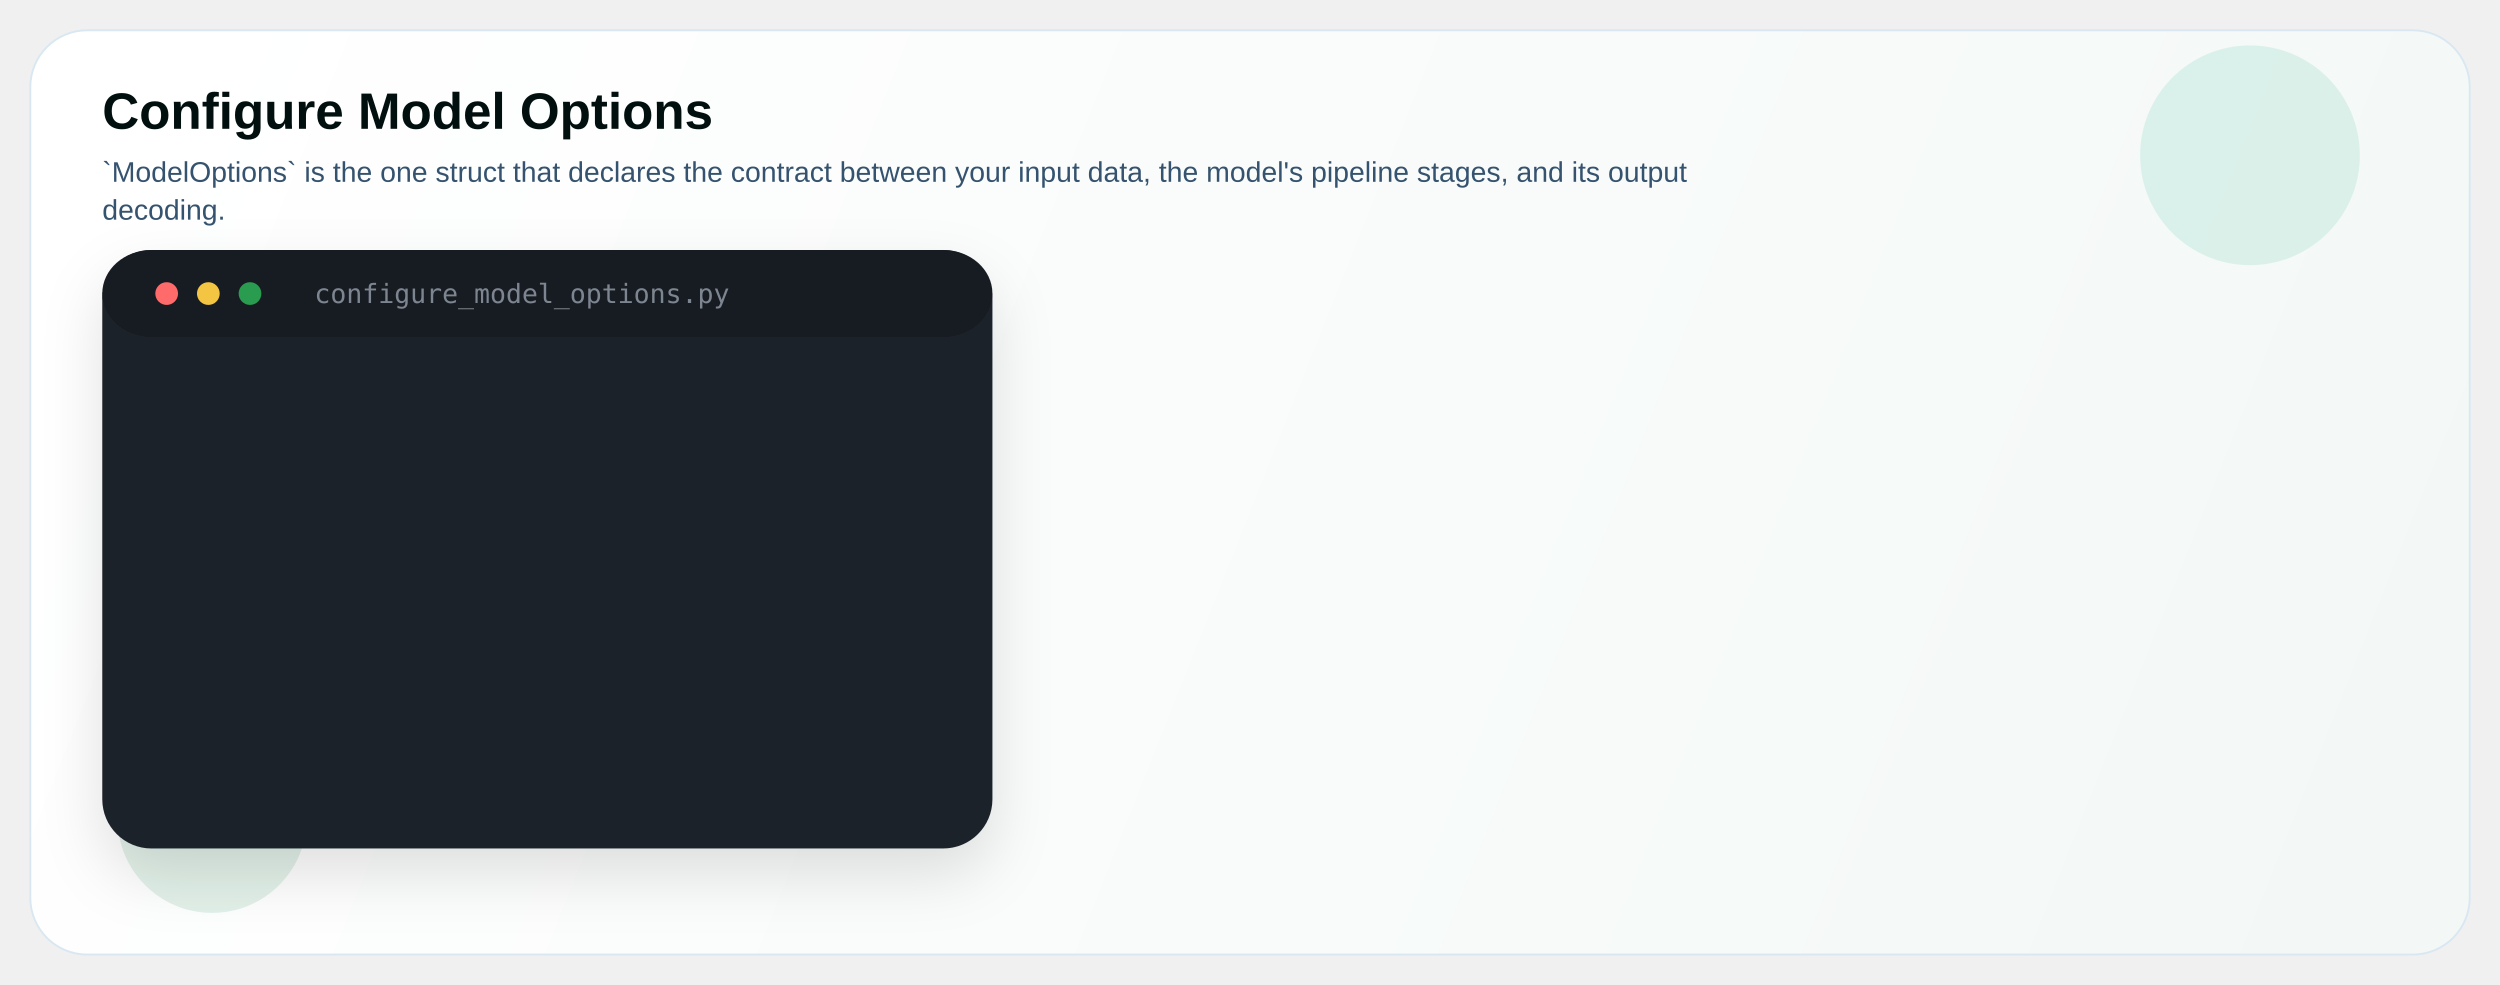
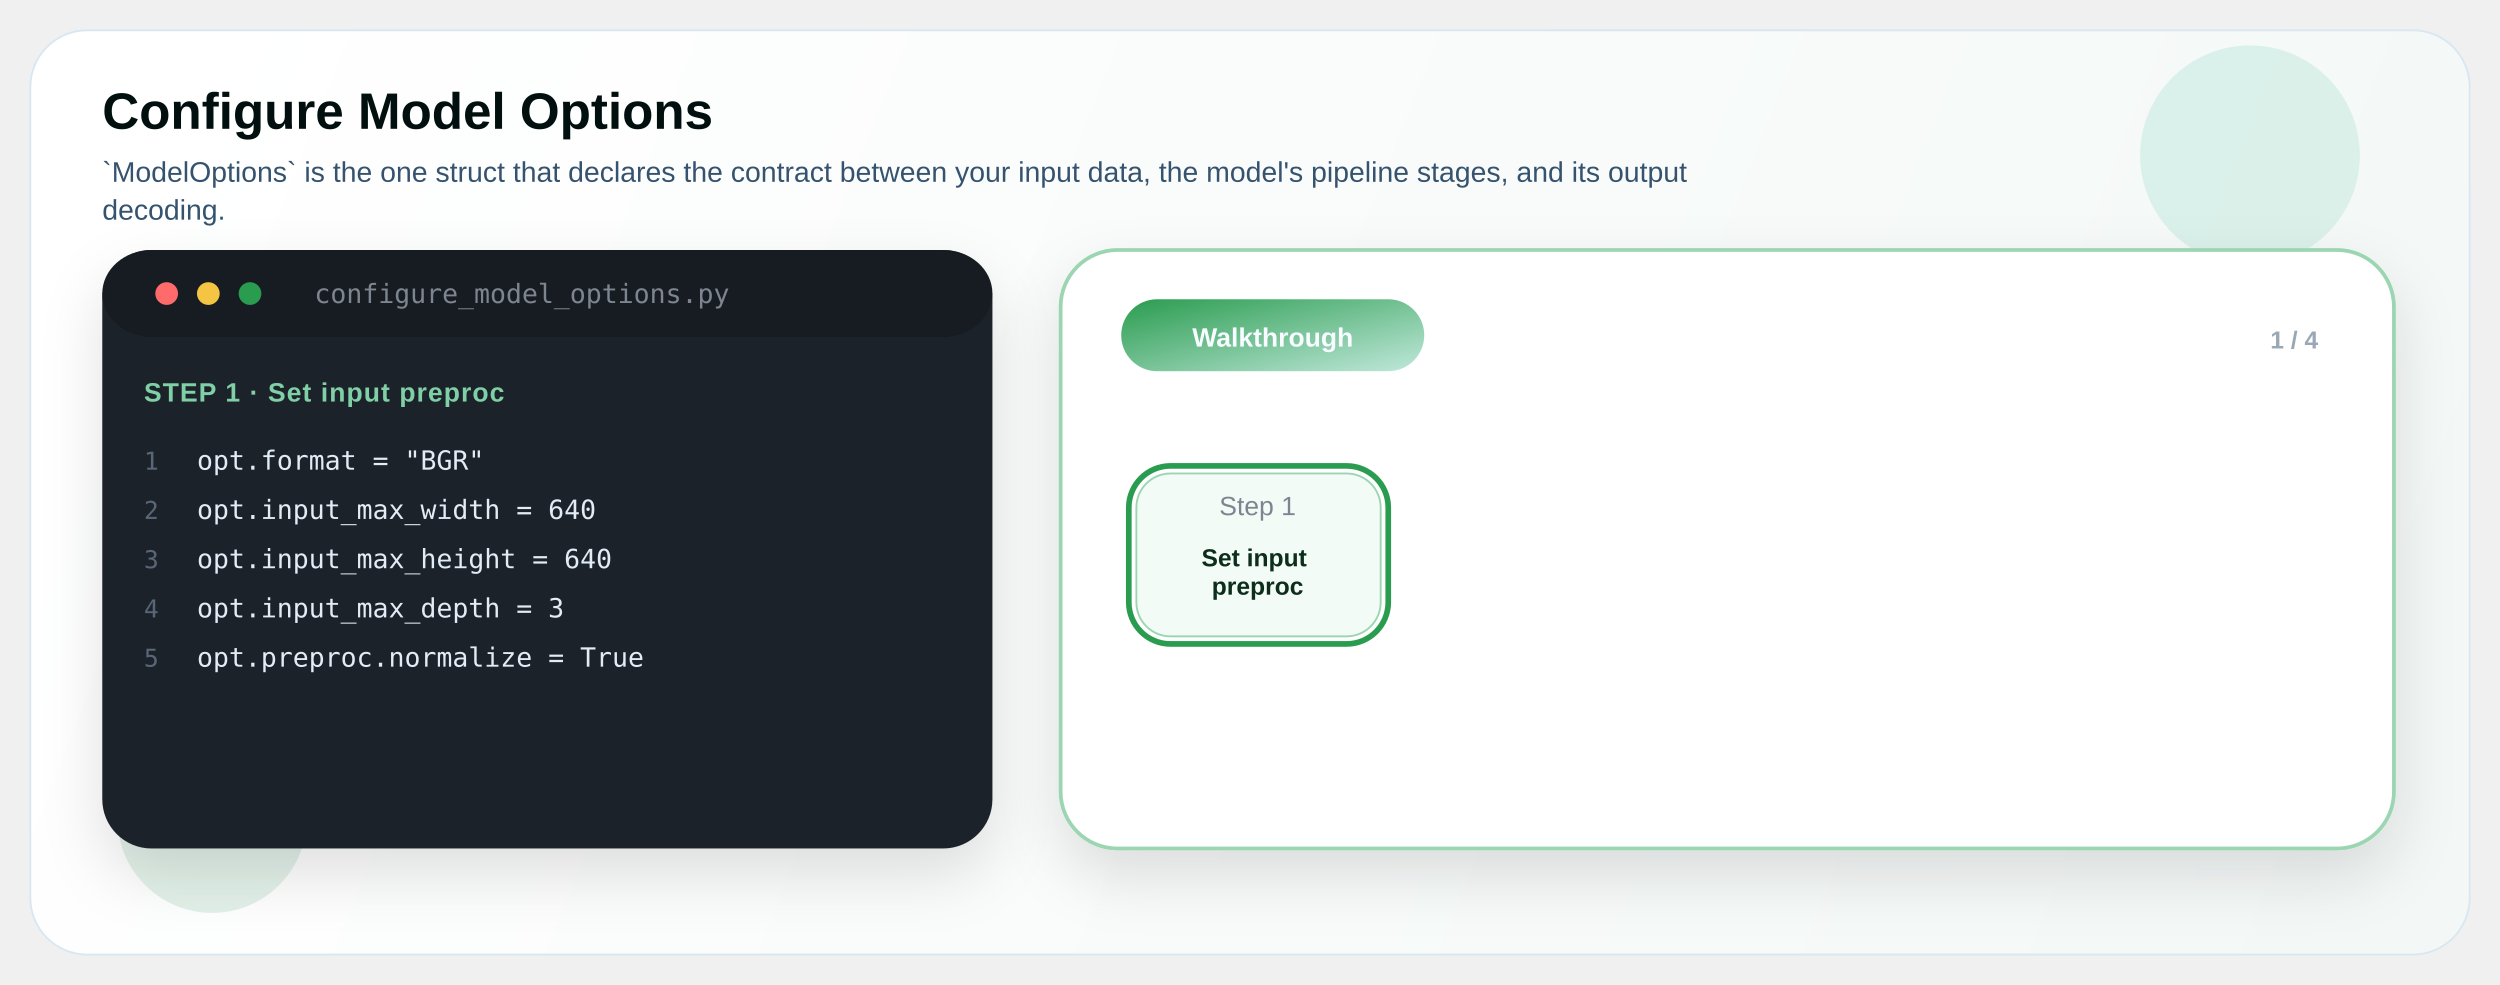
<svg xmlns="http://www.w3.org/2000/svg" viewBox="0 0 1320 520" role="img" aria-labelledby="ftl ftd">
  <defs>
    <linearGradient id="fbg" x1="80" y1="40" x2="1240" y2="500" gradientUnits="userSpaceOnUse">
      <stop offset="0" stop-color="#FFFFFF" />
      <stop offset="1" stop-color="#F3F8F6" />
    </linearGradient>
    <linearGradient id="fgreen" x1="0" y1="0" x2="1" y2="1">
      <stop offset="0" stop-color="#2A9C4F" />
      <stop offset="1" stop-color="#C0E8DB" />
    </linearGradient>
    <filter id="fsh" x="-10%" y="-18%" width="120%" height="142%" filterUnits="objectBoundingBox">
      <feDropShadow dx="0" dy="14" stdDeviation="16" flood-color="#010F0E" flood-opacity="0.12" />
    </filter>
    <marker id="farr" markerWidth="7" markerHeight="7" refX="5" refY="3.5" orient="auto" markerUnits="strokeWidth">
      <path d="M0 0L7 3.5L0 7Z" fill="#2A9C4F" />
    </marker>
-     <style>.fsans{font-family:"Avenir Next","Segoe UI",Arial,sans-serif;}.fmono{font-family:"SFMono-Regular","Menlo","Consolas",monospace;}.fttl{fill:#010F0E;font-size:27px;font-weight:700;}.fsub{fill:#35536F;font-size:15px;font-weight:500;}.fcode{fill:#E2ECF6;font-size:14px;font-weight:500;}.fln{fill:#586677;font-size:13px;font-weight:500;}.fcap{fill:#7FD0A6;font-size:14px;font-weight:700;letter-spacing:0.04em;}.fdim{fill:#7D8590;font-size:14px;font-weight:500;}.ftag{fill:#F8FBFF;font-weight:650;}.fnl{fill:#0B2E1B;font-weight:650;}</style>
+     <style>.fsans{font-family:"Avenir Next","Segoe UI",Arial,sans-serif;}.fmono{font-family:"SFMono-Regular","Menlo","Consolas",monospace;}.fttl{fill:#010F0E;font-size:27px;font-weight:700;}.fsub{fill:#35536F;font-size:15px;font-weight:500;}.fcode{fill:#E2ECF6;font-size:14px;font-weight:500;}.fln{fill:#586677;font-size:13px;font-weight:500;}.fcap{fill:#7FD0A6;font-size:14px;font-weight:700;letter-spacing:0.04em;}.fdim{fill:#7D8590;font-size:14px;font-weight:500;}.ftag{fill:#F8FBFF;font-weight:650;}.fnl{fill:#0B2E1B;font-weight:650;}.fcounter{fill:#9AA7B4;font-size:13px;font-weight:600;}.fhint{fill:#2A9C4F;font-size:15px;font-weight:700;}</style>
  </defs>
  <rect x="16" y="16" width="1288" height="488" rx="30" fill="url(#fbg)" stroke="#D8E7F1" />
  <circle cx="1188" cy="82" r="58" fill="#C0E8DB" opacity="0.5" />
  <circle cx="112" cy="432" r="50" fill="#BFE0CF" opacity="0.45" />
  <text x="54" y="68" class="fsans fttl">Configure Model Options</text>
  <text x="54" y="96" class="fsans fsub">`ModelOptions` is the one struct that declares the contract between your input data, the model's pipeline stages, and its output</text>
  <text x="54" y="116" class="fsans fsub">decoding.</text>
  <g filter="url(#fsh)">
    <rect x="54" y="132" width="470" height="316" rx="26" fill="#1F232A" />
    <rect x="54" y="132" width="470" height="46" rx="26" fill="#181C22" />
    <circle cx="88" cy="155" r="6" fill="#FF6B6B" />
    <circle cx="110" cy="155" r="6" fill="#F4C542" />
    <circle cx="132" cy="155" r="6" fill="#2A9C4F" />
    <text x="166" y="160" class="fmono fdim">configure_model_options.py</text>
-     <g opacity="0">
-       <animate attributeName="opacity" dur="12s" repeatCount="indefinite" calcMode="linear" values="0;0;1;1;0;0" keyTimes="0.000;0.060;0.075;0.265;0.285;1.000" />
+     <g id="code0" opacity="1">
      <text x="76" y="212" class="fsans fcap">STEP 1 · Set input preproc</text>
      <text x="76" y="248" class="fmono fln">1</text>
      <text x="104" y="248" class="fmono fcode" xml:space="preserve">opt.format = "BGR"</text>
      <text x="76" y="274" class="fmono fln">2</text>
      <text x="104" y="274" class="fmono fcode" xml:space="preserve">opt.input_max_width = 640</text>
      <text x="76" y="300" class="fmono fln">3</text>
      <text x="104" y="300" class="fmono fcode" xml:space="preserve">opt.input_max_height = 640</text>
      <text x="76" y="326" class="fmono fln">4</text>
      <text x="104" y="326" class="fmono fcode" xml:space="preserve">opt.input_max_depth = 3</text>
      <text x="76" y="352" class="fmono fln">5</text>
      <text x="104" y="352" class="fmono fcode" xml:space="preserve">opt.preproc.normalize = True</text>
    </g>
-     <g opacity="0">
-       <animate attributeName="opacity" dur="12s" repeatCount="indefinite" calcMode="linear" values="0;0;1;1;0;0" keyTimes="0.000;0.285;0.300;0.490;0.510;1.000" />
+     <g id="code1" opacity="0">
      <text x="76" y="212" class="fsans fcap">STEP 2 · Set postproc</text>
      <text x="76" y="248" class="fmono fln">1</text>
      <text x="104" y="248" class="fmono fcode" xml:space="preserve">opt.decode_type = "yolov8"</text>
      <text x="76" y="274" class="fmono fln">2</text>
      <text x="104" y="274" class="fmono fcode" xml:space="preserve">opt.score_threshold = 0.55</text>
      <text x="76" y="300" class="fmono fln">3</text>
      <text x="104" y="300" class="fmono fcode" xml:space="preserve">opt.nms_iou_threshold = 0.45</text>
      <text x="76" y="326" class="fmono fln">4</text>
      <text x="104" y="326" class="fmono fcode" xml:space="preserve">opt.top_k = 100</text>
      <text x="76" y="352" class="fmono fln">5</text>
      <text x="104" y="352" class="fmono fcode" xml:space="preserve">opt.original_width = 640</text>
    </g>
-     <g opacity="0">
-       <animate attributeName="opacity" dur="12s" repeatCount="indefinite" calcMode="linear" values="0;0;1;1;0;0" keyTimes="0.000;0.510;0.525;0.715;0.735;1.000" />
+     <g id="code2" opacity="0">
      <text x="76" y="212" class="fsans fcap">STEP 3 · Load and inspect</text>
      <text x="76" y="248" class="fmono fln">1</text>
      <text x="104" y="248" class="fmono fcode" xml:space="preserve">model = pyneat.Model(str(args.model), opt)</text>
      <text x="76" y="274" class="fmono fln">2</text>
      <text x="104" y="274" class="fmono fcode" xml:space="preserve">print(f"input_rank={model.input_spec().rank…</text>
      <text x="76" y="300" class="fmono fln">3</text>
      <text x="104" y="300" class="fmono fcode" xml:space="preserve">print(f"output_rank={model.output_spec().ra…</text>
      <text x="76" y="326" class="fmono fln">4</text>
      <text x="104" y="326" class="fmono fcode" xml:space="preserve">print(f"metadata_keys={len(model.metadata()…</text>
    </g>
-     <g opacity="0">
-       <animate attributeName="opacity" dur="12s" repeatCount="indefinite" calcMode="linear" values="0;0;1;1;0;0" keyTimes="0.000;0.735;0.750;0.965;0.985;1.000" />
+     <g id="code3" opacity="0">
      <text x="76" y="212" class="fsans fcap">STEP 4 · Run inference</text>
      <text x="76" y="248" class="fmono fln">1</text>
      <text x="104" y="248" class="fmono fcode" xml:space="preserve">bgr = np.full((640, 640, 3), 44, dtype=np.u…</text>
      <text x="76" y="274" class="fmono fln">2</text>
      <text x="104" y="274" class="fmono fcode" xml:space="preserve">tensor = pyneat.Tensor.from_numpy(bgr, copy…</text>
      <text x="76" y="300" class="fmono fln">3</text>
      <text x="104" y="300" class="fmono fcode" xml:space="preserve">sample = model.run([tensor], timeout_ms=200…</text>
      <text x="76" y="326" class="fmono fln">4</text>
      <text x="104" y="326" class="fmono fcode" xml:space="preserve">print(f"output_kind={sample.kind}")</text>
    </g>
  </g>
  <g filter="url(#fsh)">
-     <g opacity="0">
-       <animate attributeName="opacity" dur="12s" repeatCount="indefinite" calcMode="linear" values="0;0;1;1;0" keyTimes="0.000;0.040;0.060;0.980;1.000" />
+     <g id="shell" opacity="1">
      <rect x="560" y="132" width="704" height="316" rx="30" fill="#FFFFFF" stroke="#9CD5B2" stroke-width="2" />
      <rect x="592" y="158" width="160" height="38" rx="19" fill="url(#fgreen)" />
      <text x="672" y="183" class="fsans ftag" font-size="14" text-anchor="middle">Walkthrough</text>
    </g>
-     <g opacity="0">
-       <animate attributeName="opacity" dur="12s" repeatCount="indefinite" calcMode="linear" values="0;0;1;1;0" keyTimes="0.000;0.060;0.080;0.980;1.000" />
+     <g id="node0" opacity="1">
      <rect x="600" y="250" width="129" height="86" rx="18" fill="#F3FBF7" stroke="#9CD5B2" />
      <text x="664" y="272" class="fsans fdim" font-size="12" text-anchor="middle">Step 1</text>
      <text x="664" y="299" class="fsans fnl" font-size="13" text-anchor="middle">
        <tspan x="664" dy="0">Set input</tspan>
        <tspan x="664" dy="15">preproc</tspan>
      </text>
    </g>
-     <g opacity="0">
-       <animate attributeName="opacity" dur="12s" repeatCount="indefinite" calcMode="linear" values="0;0;1;1;0;0" keyTimes="0.000;0.065;0.085;0.265;0.285;1.000" />
+     <g id="ring0" opacity="1">
      <rect x="596" y="246" width="137" height="94" rx="22" fill="none" stroke="#2A9C4F" stroke-width="3" />
    </g>
-     <g opacity="0">
-       <animate attributeName="opacity" dur="12s" repeatCount="indefinite" calcMode="linear" values="0;0;1;1;0" keyTimes="0.000;0.285;0.305;0.980;1.000" />
+     <g id="node1" opacity="0">
      <line x1="733" y1="293" x2="759" y2="293" stroke="#2A9C4F" stroke-width="3" stroke-linecap="round" marker-end="url(#farr)" />
      <rect x="765" y="250" width="129" height="86" rx="18" fill="#F3FBF7" stroke="#9CD5B2" />
      <text x="830" y="272" class="fsans fdim" font-size="12" text-anchor="middle">Step 2</text>
      <text x="830" y="299" class="fsans fnl" font-size="13" text-anchor="middle">
        <tspan x="830" dy="0">Set</tspan>
        <tspan x="830" dy="15">postproc</tspan>
      </text>
    </g>
-     <g opacity="0">
-       <animate attributeName="opacity" dur="12s" repeatCount="indefinite" calcMode="linear" values="0;0;1;1;0;0" keyTimes="0.000;0.290;0.310;0.490;0.510;1.000" />
+     <g id="ring1" opacity="0">
      <rect x="761" y="246" width="137" height="94" rx="22" fill="none" stroke="#2A9C4F" stroke-width="3" />
    </g>
-     <g opacity="0">
-       <animate attributeName="opacity" dur="12s" repeatCount="indefinite" calcMode="linear" values="0;0;1;1;0" keyTimes="0.000;0.510;0.530;0.980;1.000" />
+     <g id="node2" opacity="0">
      <line x1="898" y1="293" x2="924" y2="293" stroke="#2A9C4F" stroke-width="3" stroke-linecap="round" marker-end="url(#farr)" />
      <rect x="930" y="250" width="129" height="86" rx="18" fill="#F3FBF7" stroke="#9CD5B2" />
      <text x="994" y="272" class="fsans fdim" font-size="12" text-anchor="middle">Step 3</text>
      <text x="994" y="299" class="fsans fnl" font-size="13" text-anchor="middle">
        <tspan x="994" dy="0">Load and</tspan>
        <tspan x="994" dy="15">inspect</tspan>
      </text>
    </g>
-     <g opacity="0">
-       <animate attributeName="opacity" dur="12s" repeatCount="indefinite" calcMode="linear" values="0;0;1;1;0;0" keyTimes="0.000;0.515;0.535;0.715;0.735;1.000" />
+     <g id="ring2" opacity="0">
      <rect x="926" y="246" width="137" height="94" rx="22" fill="none" stroke="#2A9C4F" stroke-width="3" />
    </g>
-     <g opacity="0">
-       <animate attributeName="opacity" dur="12s" repeatCount="indefinite" calcMode="linear" values="0;0;1;1;0" keyTimes="0.000;0.735;0.755;0.980;1.000" />
+     <g id="node3" opacity="0">
      <line x1="1063" y1="293" x2="1089" y2="293" stroke="#2A9C4F" stroke-width="3" stroke-linecap="round" marker-end="url(#farr)" />
      <rect x="1095" y="250" width="129" height="86" rx="18" fill="#F8F6FF" stroke="#B8B0DC" />
      <text x="1160" y="272" class="fsans fdim" font-size="12" text-anchor="middle">Step 4</text>
      <text x="1160" y="299" class="fsans fnl" font-size="13" text-anchor="middle">
        <tspan x="1160" dy="0">Run</tspan>
        <tspan x="1160" dy="15">inference</tspan>
      </text>
    </g>
-     <g opacity="0">
-       <animate attributeName="opacity" dur="12s" repeatCount="indefinite" calcMode="linear" values="0;0;1;1;0;0" keyTimes="0.000;0.740;0.760;0.965;0.985;1.000" />
+     <g id="ring3" opacity="0">
      <rect x="1091" y="246" width="137" height="94" rx="22" fill="none" stroke="#2A9C4F" stroke-width="3" />
    </g>
  </g>
+   <text id="counter" x="1224" y="184" text-anchor="end" class="fsans fcounter">1 / 4</text>
+   <text id="hint" x="912" y="430" text-anchor="middle" class="fsans fhint" opacity="0">Click to step through ▸</text>
</svg>
